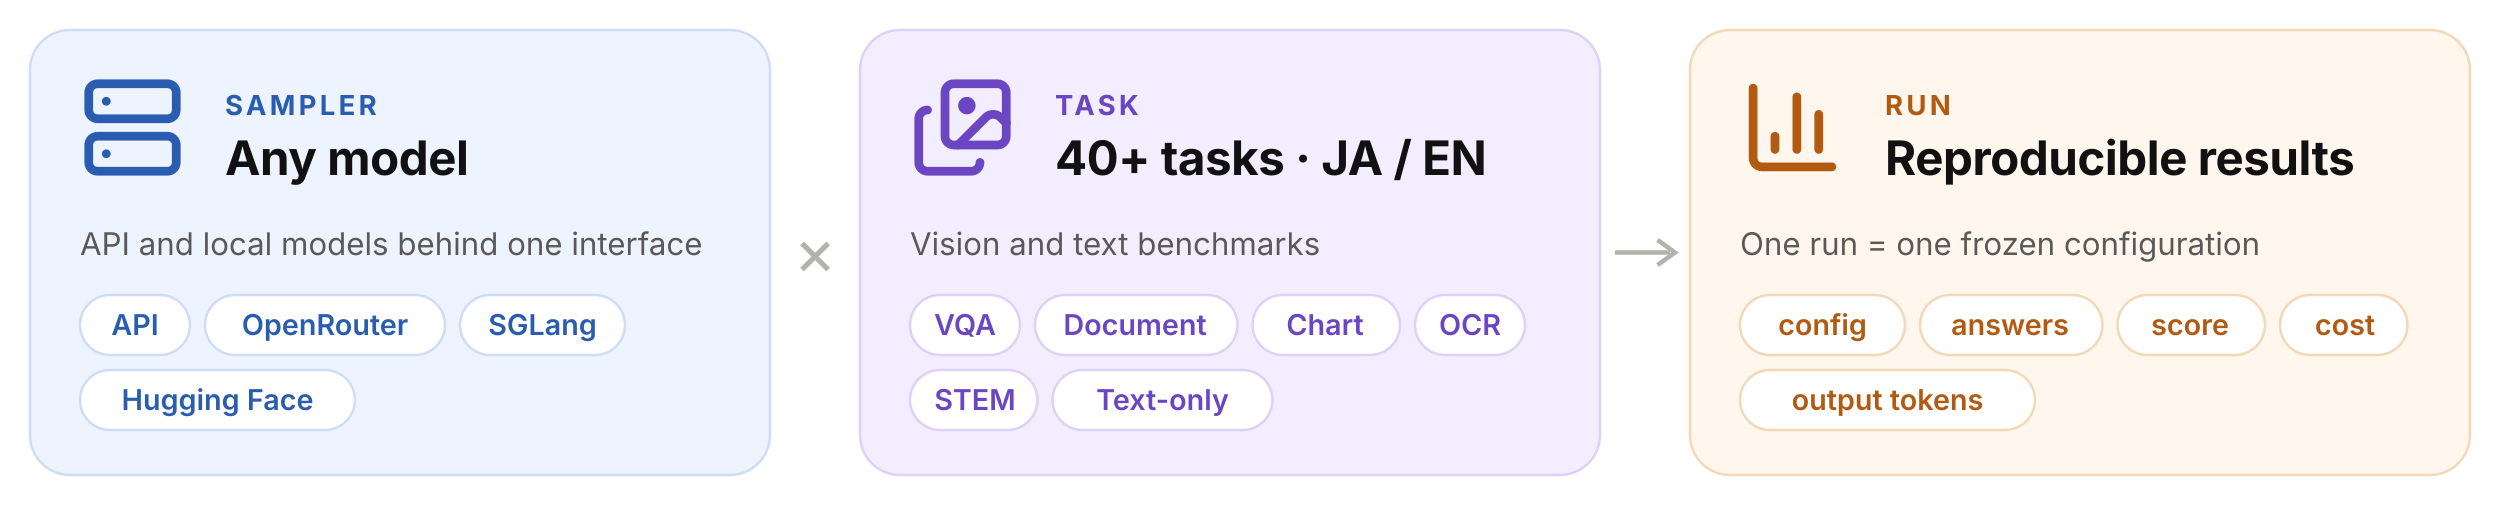
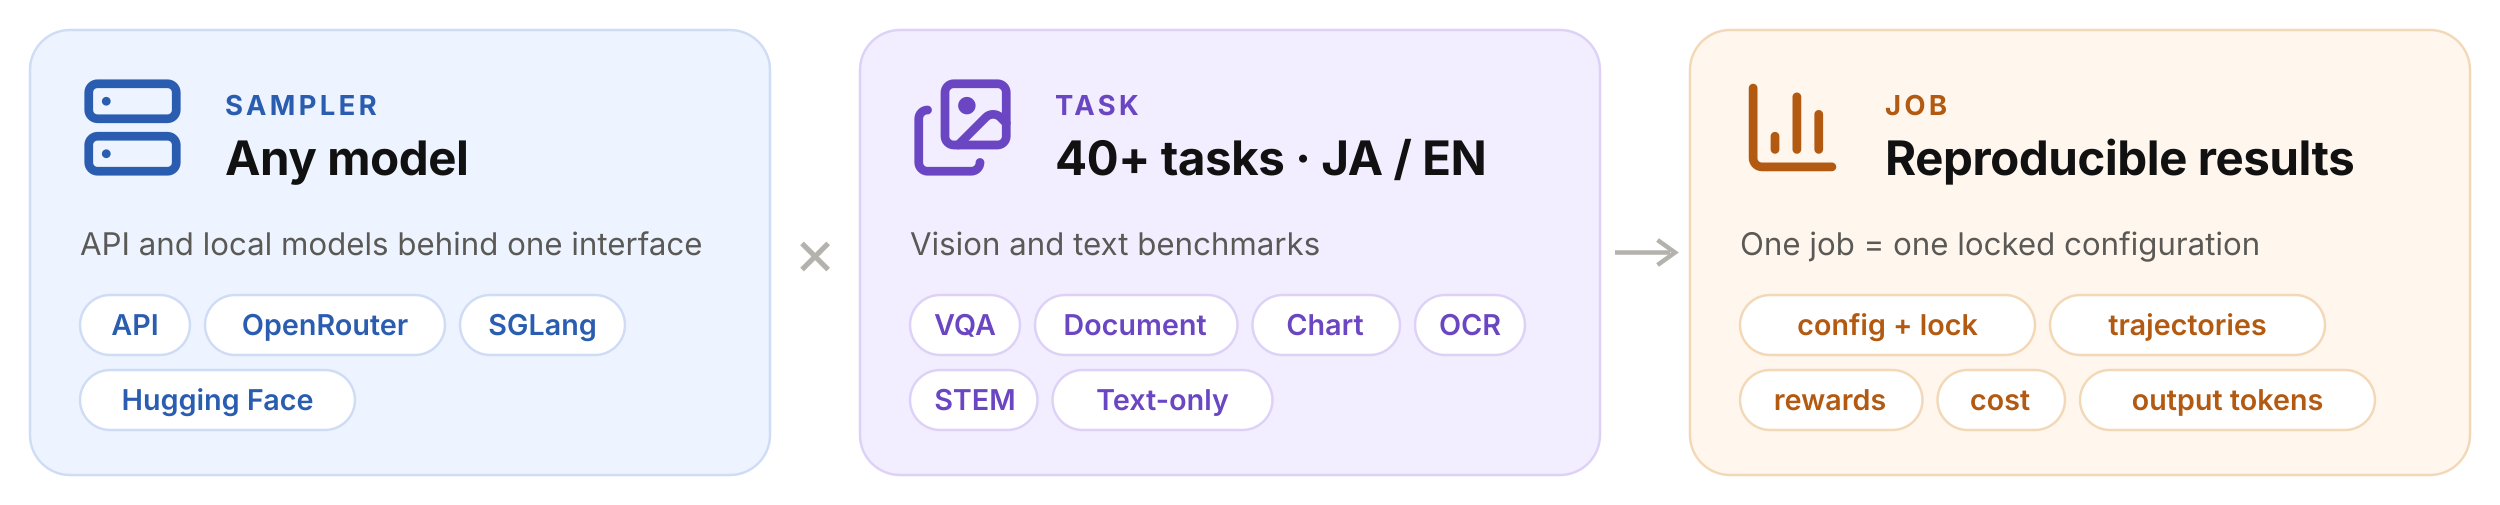
- <svg xmlns="http://www.w3.org/2000/svg" viewBox="0 0 1000 202" width="1000" height="202" role="img" aria-label="simple-evals-mm: a Sampler (any model behind one interface) times a Task (40+ Japanese and English vision and text benchmarks) gives a Run: reproducible results with the frozen config, answers, score, cost and output tokens">
+ <svg xmlns="http://www.w3.org/2000/svg" viewBox="0 0 1000 202" width="1000" height="202" role="img" aria-label="simple-evals-mm: a Sampler (any model behind one interface) times a Task (40+ Japanese and English vision and text benchmarks) gives a Job: reproducible results with the locked config, trajectories, rewards, cost and output tokens">
  <style>text { font-family: -apple-system, BlinkMacSystemFont, "Segoe UI", Inter, "Helvetica Neue", Arial, sans-serif; } .mono { font-family: ui-monospace, SFMono-Regular, Menlo, Consolas, monospace; }</style>
  <rect width="1000" height="202" fill="#ffffff" />
  <g>
    <rect x="12" y="12" width="296" height="178" rx="16" fill="#eef4ff" stroke="#cfdcf5" />
    <g transform="translate(32 30) scale(1.75)" fill="none" stroke="#2a5db0" stroke-width="2" stroke-linecap="round" stroke-linejoin="round">
      <rect width="20" height="8" x="2" y="2" rx="2" ry="2" />
      <rect width="20" height="8" x="2" y="14" rx="2" ry="2" />
      <line x1="6" x2="6.01" y1="6" y2="6" />
      <line x1="6" x2="6.01" y1="18" y2="18" />
    </g>
    <text x="90" y="46" font-size="11" font-weight="700" letter-spacing="0.12em" fill="#2a5db0">SAMPLER</text>
    <text x="90" y="70" font-size="19" font-weight="700" fill="#111111" letter-spacing="-0.01em">Any model</text>
    <text x="32" y="102" font-size="12.5" fill="#5a5955">API and local models behind one interface</text>
    <rect x="32" y="118" width="44" height="24" rx="12" fill="#ffffff" stroke="#cfdcf5" />
    <text x="54" y="134" text-anchor="middle" font-size="11.5" font-weight="600" fill="#2a5db0">API</text>
    <rect x="82" y="118" width="96" height="24" rx="12" fill="#ffffff" stroke="#cfdcf5" />
    <text x="130" y="134" text-anchor="middle" font-size="11.5" font-weight="600" fill="#2a5db0">OpenRouter</text>
    <rect x="184" y="118" width="66" height="24" rx="12" fill="#ffffff" stroke="#cfdcf5" />
    <text x="217" y="134" text-anchor="middle" font-size="11.5" font-weight="600" fill="#2a5db0">SGLang</text>
    <rect x="32" y="148" width="110" height="24" rx="12" fill="#ffffff" stroke="#cfdcf5" />
    <text x="87" y="164" text-anchor="middle" font-size="11.5" font-weight="600" fill="#2a5db0">Hugging Face</text>
  </g>
  <g>
    <rect x="344" y="12" width="296" height="178" rx="16" fill="#f3eeff" stroke="#ded1f7" />
    <g transform="translate(364 30) scale(1.75)" fill="none" stroke="#6a46c2" stroke-width="2" stroke-linecap="round" stroke-linejoin="round">
      <path d="m22 11-1.296-1.296a2.4 2.4 0 0 0-3.408 0L11 16" />
      <path d="M4 8a2 2 0 0 0-2 2v10a2 2 0 0 0 2 2h10a2 2 0 0 0 2-2" />
      <circle cx="13" cy="7" r="1" fill="currentColor" />
      <rect x="8" y="2" width="14" height="14" rx="2" />
    </g>
    <text x="422" y="46" font-size="11" font-weight="700" letter-spacing="0.12em" fill="#6a46c2">TASK</text>
    <text x="422" y="70" font-size="19" font-weight="700" fill="#111111" letter-spacing="-0.01em">40+ tasks · JA / EN</text>
    <text x="364" y="102" font-size="12.5" fill="#5a5955">Vision and text benchmarks</text>
    <rect x="364" y="118" width="44" height="24" rx="12" fill="#ffffff" stroke="#ded1f7" />
    <text x="386" y="134" text-anchor="middle" font-size="11.5" font-weight="600" fill="#6a46c2">VQA</text>
    <rect x="414" y="118" width="81" height="24" rx="12" fill="#ffffff" stroke="#ded1f7" />
    <text x="454" y="134" text-anchor="middle" font-size="11.5" font-weight="600" fill="#6a46c2">Document</text>
    <rect x="501" y="118" width="59" height="24" rx="12" fill="#ffffff" stroke="#ded1f7" />
    <text x="530" y="134" text-anchor="middle" font-size="11.5" font-weight="600" fill="#6a46c2">Chart</text>
    <rect x="566" y="118" width="44" height="24" rx="12" fill="#ffffff" stroke="#ded1f7" />
    <text x="588" y="134" text-anchor="middle" font-size="11.5" font-weight="600" fill="#6a46c2">OCR</text>
    <rect x="364" y="148" width="51" height="24" rx="12" fill="#ffffff" stroke="#ded1f7" />
    <text x="390" y="164" text-anchor="middle" font-size="11.5" font-weight="600" fill="#6a46c2">STEM</text>
    <rect x="421" y="148" width="88" height="24" rx="12" fill="#ffffff" stroke="#ded1f7" />
    <text x="465" y="164" text-anchor="middle" font-size="11.5" font-weight="600" fill="#6a46c2">Text-only</text>
  </g>
  <g>
    <rect x="676" y="12" width="312" height="178" rx="16" fill="#fff7ee" stroke="#f3d8b8" />
    <g transform="translate(696 30) scale(1.75)" fill="none" stroke="#b35a12" stroke-width="2" stroke-linecap="round" stroke-linejoin="round">
      <path d="M3 3v16a2 2 0 0 0 2 2h16" />
      <path d="M18 17V9" />
      <path d="M13 17V5" />
      <path d="M8 17v-3" />
    </g>
-     <text x="754" y="46" font-size="11" font-weight="700" letter-spacing="0.12em" fill="#b35a12">RUN</text>
+     <text x="754" y="46" font-size="11" font-weight="700" letter-spacing="0.12em" fill="#b35a12">JOB</text>
    <text x="754" y="70" font-size="19" font-weight="700" fill="#111111" letter-spacing="-0.01em">Reproducible results</text>
-     <text x="696" y="102" font-size="12.5" fill="#5a5955">One run = one frozen configuration</text>
-     <rect x="696" y="118" width="66" height="24" rx="12" fill="#ffffff" stroke="#f3d8b8" />
-     <text x="729" y="134" text-anchor="middle" font-size="11.5" font-weight="600" fill="#b35a12">config</text>
-     <rect x="768" y="118" width="73" height="24" rx="12" fill="#ffffff" stroke="#f3d8b8" />
-     <text x="804" y="134" text-anchor="middle" font-size="11.5" font-weight="600" fill="#b35a12">answers</text>
-     <rect x="847" y="118" width="59" height="24" rx="12" fill="#ffffff" stroke="#f3d8b8" />
-     <text x="876" y="134" text-anchor="middle" font-size="11.5" font-weight="600" fill="#b35a12">score</text>
-     <rect x="912" y="118" width="51" height="24" rx="12" fill="#ffffff" stroke="#f3d8b8" />
-     <text x="938" y="134" text-anchor="middle" font-size="11.5" font-weight="600" fill="#b35a12">cost</text>
-     <rect x="696" y="148" width="118" height="24" rx="12" fill="#ffffff" stroke="#f3d8b8" />
-     <text x="755" y="164" text-anchor="middle" font-size="11.5" font-weight="600" fill="#b35a12">output tokens</text>
+     <text x="696" y="102" font-size="12.5" fill="#5a5955">One job = one locked configuration</text>
+     <rect x="696" y="118" width="118" height="24" rx="12" fill="#ffffff" stroke="#f3d8b8" />
+     <text x="755" y="134" text-anchor="middle" font-size="11.5" font-weight="600" fill="#b35a12">config + lock</text>
+     <rect x="820" y="118" width="110" height="24" rx="12" fill="#ffffff" stroke="#f3d8b8" />
+     <text x="875" y="134" text-anchor="middle" font-size="11.5" font-weight="600" fill="#b35a12">trajectories</text>
+     <rect x="696" y="148" width="73" height="24" rx="12" fill="#ffffff" stroke="#f3d8b8" />
+     <text x="732" y="164" text-anchor="middle" font-size="11.5" font-weight="600" fill="#b35a12">rewards</text>
+     <rect x="775" y="148" width="51" height="24" rx="12" fill="#ffffff" stroke="#f3d8b8" />
+     <text x="800" y="164" text-anchor="middle" font-size="11.5" font-weight="600" fill="#b35a12">cost</text>
+     <rect x="832" y="148" width="118" height="24" rx="12" fill="#ffffff" stroke="#f3d8b8" />
+     <text x="891" y="164" text-anchor="middle" font-size="11.5" font-weight="600" fill="#b35a12">output tokens</text>
  </g>
  <text x="326" y="110" text-anchor="middle" font-size="26" fill="#b3b2ad">×</text>
  <line x1="646" y1="101" x2="668" y2="101" stroke="#b3b2ad" stroke-width="1.8" />
  <path d="M663 96 L670 101 L663 106" fill="none" stroke="#b3b2ad" stroke-width="1.8" />
</svg>
